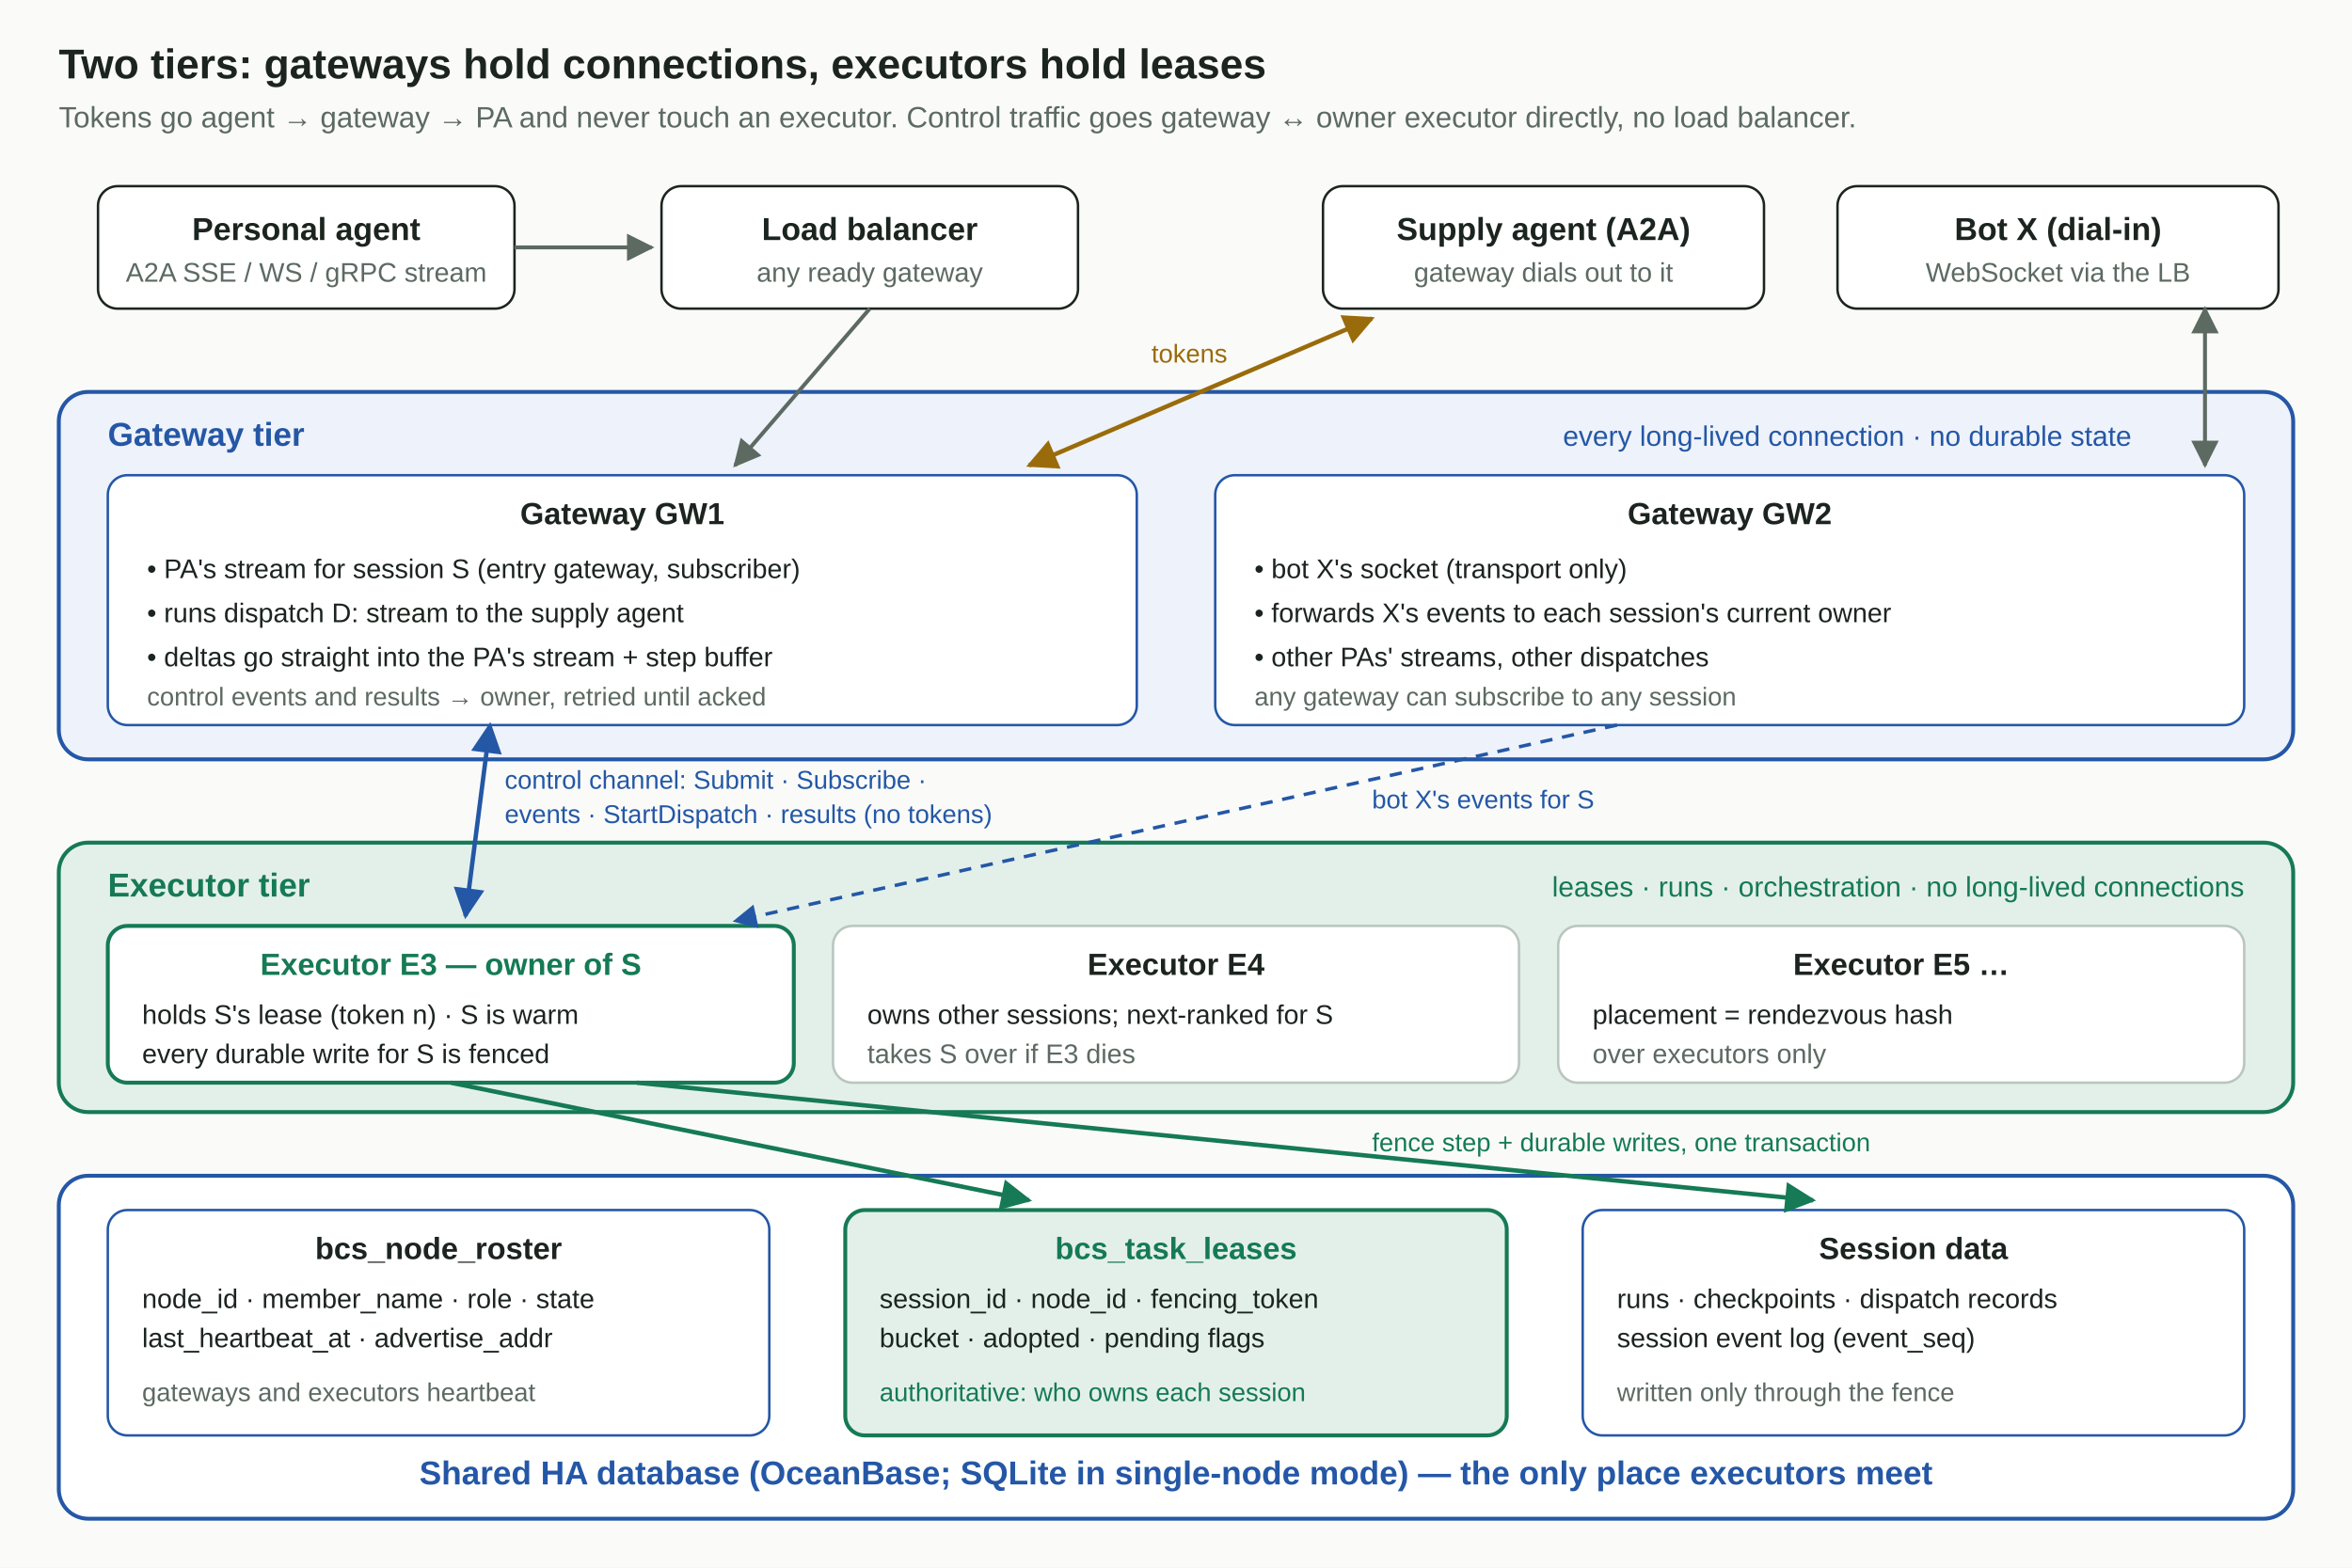
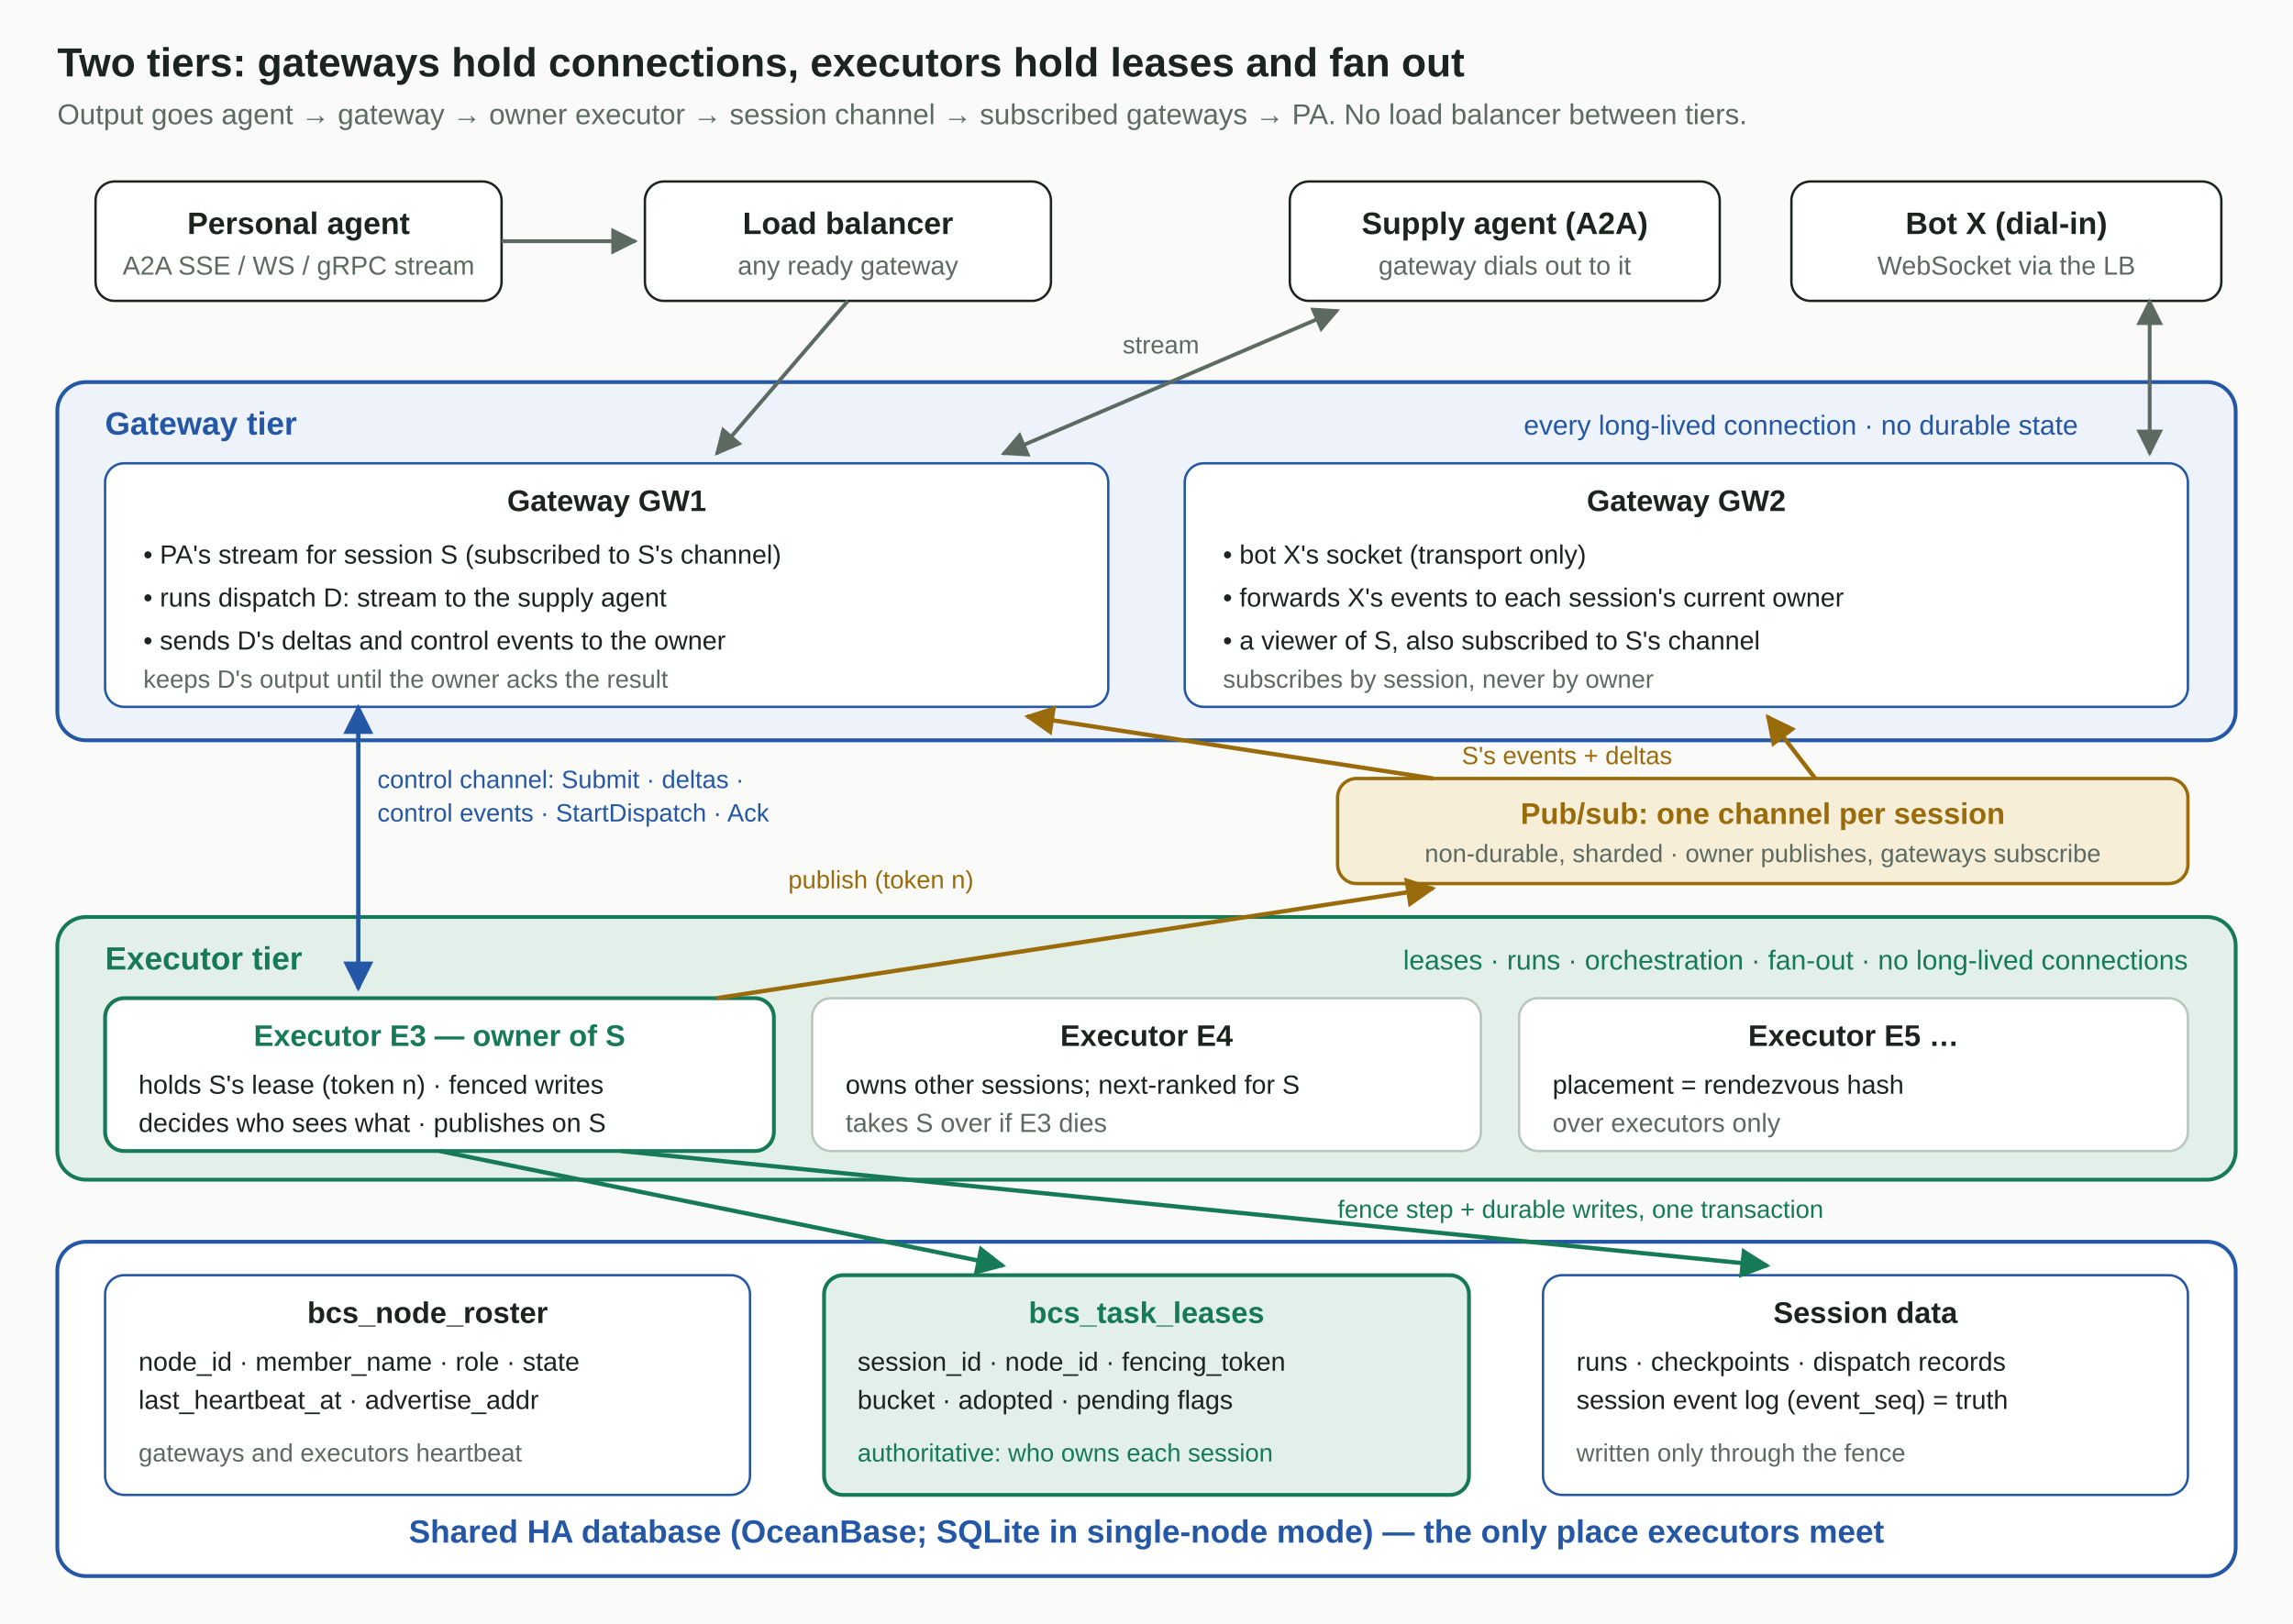
- <svg xmlns="http://www.w3.org/2000/svg" viewBox="0 0 960 640" font-family="Arial, Helvetica, sans-serif">
+ <svg xmlns="http://www.w3.org/2000/svg" viewBox="0 0 960 680" font-family="Arial, Helvetica, sans-serif">
  <defs>
    <marker id="ar" viewBox="0 0 10 10" refX="9" refY="5" markerWidth="7" markerHeight="7" orient="auto-start-reverse">
      <path d="M0 0L10 5L0 10z" fill="#5c6a62" />
    </marker>
    <marker id="ab" viewBox="0 0 10 10" refX="9" refY="5" markerWidth="7" markerHeight="7" orient="auto-start-reverse">
      <path d="M0 0L10 5L0 10z" fill="#2457a6" />
    </marker>
    <marker id="ag" viewBox="0 0 10 10" refX="9" refY="5" markerWidth="7" markerHeight="7" orient="auto-start-reverse">
      <path d="M0 0L10 5L0 10z" fill="#157a55" />
    </marker>
    <marker id="ao" viewBox="0 0 10 10" refX="9" refY="5" markerWidth="7" markerHeight="7" orient="auto-start-reverse">
      <path d="M0 0L10 5L0 10z" fill="#9a6b0a" />
    </marker>
  </defs>
-   <rect x="0" y="0" width="960" height="640" fill="#fafbf9" />
-   <text x="24" y="32" font-size="17" font-weight="bold" fill="#1c2420">Two tiers: gateways hold connections, executors hold leases</text>
-   <text x="24" y="52" font-size="12" fill="#5c6a62">Tokens go agent → gateway → PA and never touch an executor. Control traffic goes gateway ↔ owner executor directly, no load balancer.</text>
+   <rect x="0" y="0" width="960" height="680" fill="#fafbf9" />
+   <text x="24" y="32" font-size="17" font-weight="bold" fill="#1c2420">Two tiers: gateways hold connections, executors hold leases and fan out</text>
+   <text x="24" y="52" font-size="12" fill="#5c6a62">Output goes agent → gateway → owner executor → session channel → subscribed gateways → PA. No load balancer between tiers.</text>
  <rect x="40" y="76" width="170" height="50" rx="8" fill="#ffffff" stroke="#1c2420" />
  <text x="125" y="98" font-size="13" font-weight="bold" text-anchor="middle" fill="#1c2420">Personal agent</text>
  <text x="125" y="115" font-size="11" text-anchor="middle" fill="#5c6a62">A2A SSE / WS / gRPC stream</text>
  <rect x="270" y="76" width="170" height="50" rx="8" fill="#ffffff" stroke="#1c2420" />
  <text x="355" y="98" font-size="13" font-weight="bold" text-anchor="middle" fill="#1c2420">Load balancer</text>
  <text x="355" y="115" font-size="11" text-anchor="middle" fill="#5c6a62">any ready gateway</text>
  <line x1="210" y1="101" x2="266" y2="101" stroke="#5c6a62" stroke-width="1.6" marker-end="url(#ar)" />
  <rect x="540" y="76" width="180" height="50" rx="8" fill="#ffffff" stroke="#1c2420" />
  <text x="630" y="98" font-size="13" font-weight="bold" text-anchor="middle" fill="#1c2420">Supply agent (A2A)</text>
  <text x="630" y="115" font-size="11" text-anchor="middle" fill="#5c6a62">gateway dials out to it</text>
  <rect x="750" y="76" width="180" height="50" rx="8" fill="#ffffff" stroke="#1c2420" />
  <text x="840" y="98" font-size="13" font-weight="bold" text-anchor="middle" fill="#1c2420">Bot X (dial-in)</text>
  <text x="840" y="115" font-size="11" text-anchor="middle" fill="#5c6a62">WebSocket via the LB</text>
  <rect x="24" y="160" width="912" height="150" rx="12" fill="#eef2fa" stroke="#2457a6" stroke-width="1.6" />
  <text x="44" y="182" font-size="13.5" font-weight="bold" fill="#2457a6">Gateway tier</text>
  <text x="870" y="182" font-size="11.5" text-anchor="end" fill="#2457a6">every long-lived connection · no durable state</text>
  <rect x="44" y="194" width="420" height="102" rx="8" fill="#ffffff" stroke="#2457a6" />
  <text x="254" y="214" font-size="12.5" font-weight="bold" text-anchor="middle" fill="#1c2420">Gateway GW1</text>
-   <text x="60" y="236" font-size="11" fill="#1c2420">• PA's stream for session S (entry gateway, subscriber)</text>
+   <text x="60" y="236" font-size="11" fill="#1c2420">• PA's stream for session S (subscribed to S's channel)</text>
  <text x="60" y="254" font-size="11" fill="#1c2420">• runs dispatch D: stream to the supply agent</text>
-   <text x="60" y="272" font-size="11" fill="#1c2420">• deltas go straight into the PA's stream + step buffer</text>
-   <text x="60" y="288" font-size="10.5" fill="#5c6a62">control events and results → owner, retried until acked</text>
+   <text x="60" y="272" font-size="11" fill="#1c2420">• sends D's deltas and control events to the owner</text>
+   <text x="60" y="288" font-size="10.5" fill="#5c6a62">keeps D's output until the owner acks the result</text>
  <rect x="496" y="194" width="420" height="102" rx="8" fill="#ffffff" stroke="#2457a6" />
  <text x="706" y="214" font-size="12.5" font-weight="bold" text-anchor="middle" fill="#1c2420">Gateway GW2</text>
  <text x="512" y="236" font-size="11" fill="#1c2420">• bot X's socket (transport only)</text>
  <text x="512" y="254" font-size="11" fill="#1c2420">• forwards X's events to each session's current owner</text>
-   <text x="512" y="272" font-size="11" fill="#1c2420">• other PAs' streams, other dispatches</text>
-   <text x="512" y="288" font-size="10.5" fill="#5c6a62">any gateway can subscribe to any session</text>
+   <text x="512" y="272" font-size="11" fill="#1c2420">• a viewer of S, also subscribed to S's channel</text>
+   <text x="512" y="288" font-size="10.5" fill="#5c6a62">subscribes by session, never by owner</text>
  <line x1="355" y1="126" x2="300" y2="190" stroke="#5c6a62" stroke-width="1.6" marker-end="url(#ar)" />
-   <line x1="560" y1="130" x2="420" y2="190" stroke="#9a6b0a" stroke-width="1.8" marker-start="url(#ao)" marker-end="url(#ao)" />
-   <text x="470" y="148" font-size="10.5" fill="#9a6b0a">tokens</text>
+   <line x1="560" y1="130" x2="420" y2="190" stroke="#5c6a62" stroke-width="1.6" marker-start="url(#ar)" marker-end="url(#ar)" />
+   <text x="470" y="148" font-size="10.5" fill="#5c6a62">stream</text>
  <line x1="900" y1="126" x2="900" y2="190" stroke="#5c6a62" stroke-width="1.6" marker-start="url(#ar)" marker-end="url(#ar)" />
-   <rect x="24" y="344" width="912" height="110" rx="12" fill="#e3f0e9" stroke="#157a55" stroke-width="1.6" />
-   <text x="44" y="366" font-size="13.5" font-weight="bold" fill="#157a55">Executor tier</text>
-   <text x="916" y="366" font-size="11.5" text-anchor="end" fill="#157a55">leases · runs · orchestration · no long-lived connections</text>
-   <rect x="44" y="378" width="280" height="64" rx="8" fill="#ffffff" stroke="#157a55" stroke-width="1.6" />
-   <text x="184" y="398" font-size="12.5" font-weight="bold" text-anchor="middle" fill="#157a55">Executor E3 — owner of S</text>
-   <text x="58" y="418" font-size="11" fill="#1c2420">holds S's lease (token n) · S is warm</text>
-   <text x="58" y="434" font-size="11" fill="#1c2420">every durable write for S is fenced</text>
-   <rect x="340" y="378" width="280" height="64" rx="8" fill="#ffffff" stroke="#b9c6bf" />
-   <text x="480" y="398" font-size="12.5" font-weight="bold" text-anchor="middle" fill="#1c2420">Executor E4</text>
-   <text x="354" y="418" font-size="11" fill="#1c2420">owns other sessions; next-ranked for S</text>
-   <text x="354" y="434" font-size="11" fill="#5c6a62">takes S over if E3 dies</text>
-   <rect x="636" y="378" width="280" height="64" rx="8" fill="#ffffff" stroke="#b9c6bf" />
-   <text x="776" y="398" font-size="12.5" font-weight="bold" text-anchor="middle" fill="#1c2420">Executor E5 …</text>
-   <text x="650" y="418" font-size="11" fill="#1c2420">placement = rendezvous hash</text>
-   <text x="650" y="434" font-size="11" fill="#5c6a62">over executors only</text>
-   <line x1="200" y1="296" x2="190" y2="374" stroke="#2457a6" stroke-width="1.8" marker-start="url(#ab)" marker-end="url(#ab)" />
-   <text x="206" y="322" font-size="10.5" fill="#2457a6">control channel: Submit · Subscribe ·</text>
-   <text x="206" y="336" font-size="10.5" fill="#2457a6">events · StartDispatch · results (no tokens)</text>
-   <line x1="660" y1="296" x2="300" y2="376" stroke="#2457a6" stroke-width="1.4" stroke-dasharray="5 4" marker-end="url(#ab)" />
-   <text x="560" y="330" font-size="10.5" fill="#2457a6">bot X's events for S</text>
-   <rect x="24" y="480" width="912" height="140" rx="12" fill="#ffffff" stroke="#2457a6" stroke-width="1.6" />
-   <text x="480" y="606" font-size="13.5" font-weight="bold" text-anchor="middle" fill="#2457a6">Shared HA database (OceanBase; SQLite in single-node mode) — the only place executors meet</text>
-   <rect x="44" y="494" width="270" height="92" rx="8" fill="#ffffff" stroke="#2457a6" />
-   <text x="179" y="514" font-size="12.5" font-weight="bold" text-anchor="middle" fill="#1c2420">bcs_node_roster</text>
-   <text x="58" y="534" font-size="11" fill="#1c2420">node_id · member_name · role · state</text>
-   <text x="58" y="550" font-size="11" fill="#1c2420">last_heartbeat_at · advertise_addr</text>
-   <text x="58" y="572" font-size="10.5" fill="#5c6a62">gateways and executors heartbeat</text>
-   <rect x="345" y="494" width="270" height="92" rx="8" fill="#e3f0e9" stroke="#157a55" stroke-width="1.6" />
-   <text x="480" y="514" font-size="12.5" font-weight="bold" text-anchor="middle" fill="#157a55">bcs_task_leases</text>
-   <text x="359" y="534" font-size="11" fill="#1c2420">session_id · node_id · fencing_token</text>
-   <text x="359" y="550" font-size="11" fill="#1c2420">bucket · adopted · pending flags</text>
-   <text x="359" y="572" font-size="10.5" fill="#157a55">authoritative: who owns each session</text>
-   <rect x="646" y="494" width="270" height="92" rx="8" fill="#ffffff" stroke="#2457a6" />
-   <text x="781" y="514" font-size="12.5" font-weight="bold" text-anchor="middle" fill="#1c2420">Session data</text>
-   <text x="660" y="534" font-size="11" fill="#1c2420">runs · checkpoints · dispatch records</text>
-   <text x="660" y="550" font-size="11" fill="#1c2420">session event log (event_seq)</text>
-   <text x="660" y="572" font-size="10.5" fill="#5c6a62">written only through the fence</text>
-   <line x1="184" y1="442" x2="420" y2="490" stroke="#157a55" stroke-width="1.8" marker-end="url(#ag)" />
-   <line x1="260" y1="442" x2="740" y2="490" stroke="#157a55" stroke-width="1.8" marker-end="url(#ag)" />
-   <text x="560" y="470" font-size="10.5" fill="#157a55">fence step + durable writes, one transaction</text>
+   <rect x="560" y="326" width="356" height="44" rx="8" fill="#f7eed7" stroke="#9a6b0a" stroke-width="1.4" />
+   <text x="738" y="345" font-size="12.5" font-weight="bold" text-anchor="middle" fill="#9a6b0a">Pub/sub: one channel per session</text>
+   <text x="738" y="361" font-size="10.5" text-anchor="middle" fill="#5c6a62">non-durable, sharded · owner publishes, gateways subscribe</text>
+   <line x1="600" y1="326" x2="430" y2="300" stroke="#9a6b0a" stroke-width="1.8" marker-end="url(#ao)" />
+   <line x1="760" y1="326" x2="740" y2="300" stroke="#9a6b0a" stroke-width="1.8" marker-end="url(#ao)" />
+   <text x="612" y="320" font-size="10.5" fill="#9a6b0a">S's events + deltas</text>
+   <rect x="24" y="384" width="912" height="110" rx="12" fill="#e3f0e9" stroke="#157a55" stroke-width="1.6" />
+   <text x="44" y="406" font-size="13.5" font-weight="bold" fill="#157a55">Executor tier</text>
+   <text x="916" y="406" font-size="11.5" text-anchor="end" fill="#157a55">leases · runs · orchestration · fan-out · no long-lived connections</text>
+   <rect x="44" y="418" width="280" height="64" rx="8" fill="#ffffff" stroke="#157a55" stroke-width="1.6" />
+   <text x="184" y="438" font-size="12.5" font-weight="bold" text-anchor="middle" fill="#157a55">Executor E3 — owner of S</text>
+   <text x="58" y="458" font-size="11" fill="#1c2420">holds S's lease (token n) · fenced writes</text>
+   <text x="58" y="474" font-size="11" fill="#1c2420">decides who sees what · publishes on S</text>
+   <rect x="340" y="418" width="280" height="64" rx="8" fill="#ffffff" stroke="#b9c6bf" />
+   <text x="480" y="438" font-size="12.5" font-weight="bold" text-anchor="middle" fill="#1c2420">Executor E4</text>
+   <text x="354" y="458" font-size="11" fill="#1c2420">owns other sessions; next-ranked for S</text>
+   <text x="354" y="474" font-size="11" fill="#5c6a62">takes S over if E3 dies</text>
+   <rect x="636" y="418" width="280" height="64" rx="8" fill="#ffffff" stroke="#b9c6bf" />
+   <text x="776" y="438" font-size="12.5" font-weight="bold" text-anchor="middle" fill="#1c2420">Executor E5 …</text>
+   <text x="650" y="458" font-size="11" fill="#1c2420">placement = rendezvous hash</text>
+   <text x="650" y="474" font-size="11" fill="#5c6a62">over executors only</text>
+   <line x1="150" y1="296" x2="150" y2="414" stroke="#2457a6" stroke-width="1.8" marker-start="url(#ab)" marker-end="url(#ab)" />
+   <text x="158" y="330" font-size="10.5" fill="#2457a6">control channel: Submit · deltas ·</text>
+   <text x="158" y="344" font-size="10.5" fill="#2457a6">control events · StartDispatch · Ack</text>
+   <line x1="300" y1="418" x2="600" y2="372" stroke="#9a6b0a" stroke-width="1.8" marker-end="url(#ao)" />
+   <text x="330" y="372" font-size="10.5" fill="#9a6b0a">publish (token n)</text>
+   <rect x="24" y="520" width="912" height="140" rx="12" fill="#ffffff" stroke="#2457a6" stroke-width="1.6" />
+   <text x="480" y="646" font-size="13.5" font-weight="bold" text-anchor="middle" fill="#2457a6">Shared HA database (OceanBase; SQLite in single-node mode) — the only place executors meet</text>
+   <rect x="44" y="534" width="270" height="92" rx="8" fill="#ffffff" stroke="#2457a6" />
+   <text x="179" y="554" font-size="12.5" font-weight="bold" text-anchor="middle" fill="#1c2420">bcs_node_roster</text>
+   <text x="58" y="574" font-size="11" fill="#1c2420">node_id · member_name · role · state</text>
+   <text x="58" y="590" font-size="11" fill="#1c2420">last_heartbeat_at · advertise_addr</text>
+   <text x="58" y="612" font-size="10.5" fill="#5c6a62">gateways and executors heartbeat</text>
+   <rect x="345" y="534" width="270" height="92" rx="8" fill="#e3f0e9" stroke="#157a55" stroke-width="1.6" />
+   <text x="480" y="554" font-size="12.5" font-weight="bold" text-anchor="middle" fill="#157a55">bcs_task_leases</text>
+   <text x="359" y="574" font-size="11" fill="#1c2420">session_id · node_id · fencing_token</text>
+   <text x="359" y="590" font-size="11" fill="#1c2420">bucket · adopted · pending flags</text>
+   <text x="359" y="612" font-size="10.5" fill="#157a55">authoritative: who owns each session</text>
+   <rect x="646" y="534" width="270" height="92" rx="8" fill="#ffffff" stroke="#2457a6" />
+   <text x="781" y="554" font-size="12.5" font-weight="bold" text-anchor="middle" fill="#1c2420">Session data</text>
+   <text x="660" y="574" font-size="11" fill="#1c2420">runs · checkpoints · dispatch records</text>
+   <text x="660" y="590" font-size="11" fill="#1c2420">session event log (event_seq) = truth</text>
+   <text x="660" y="612" font-size="10.5" fill="#5c6a62">written only through the fence</text>
+   <line x1="184" y1="482" x2="420" y2="530" stroke="#157a55" stroke-width="1.8" marker-end="url(#ag)" />
+   <line x1="260" y1="482" x2="740" y2="530" stroke="#157a55" stroke-width="1.8" marker-end="url(#ag)" />
+   <text x="560" y="510" font-size="10.5" fill="#157a55">fence step + durable writes, one transaction</text>
</svg>
